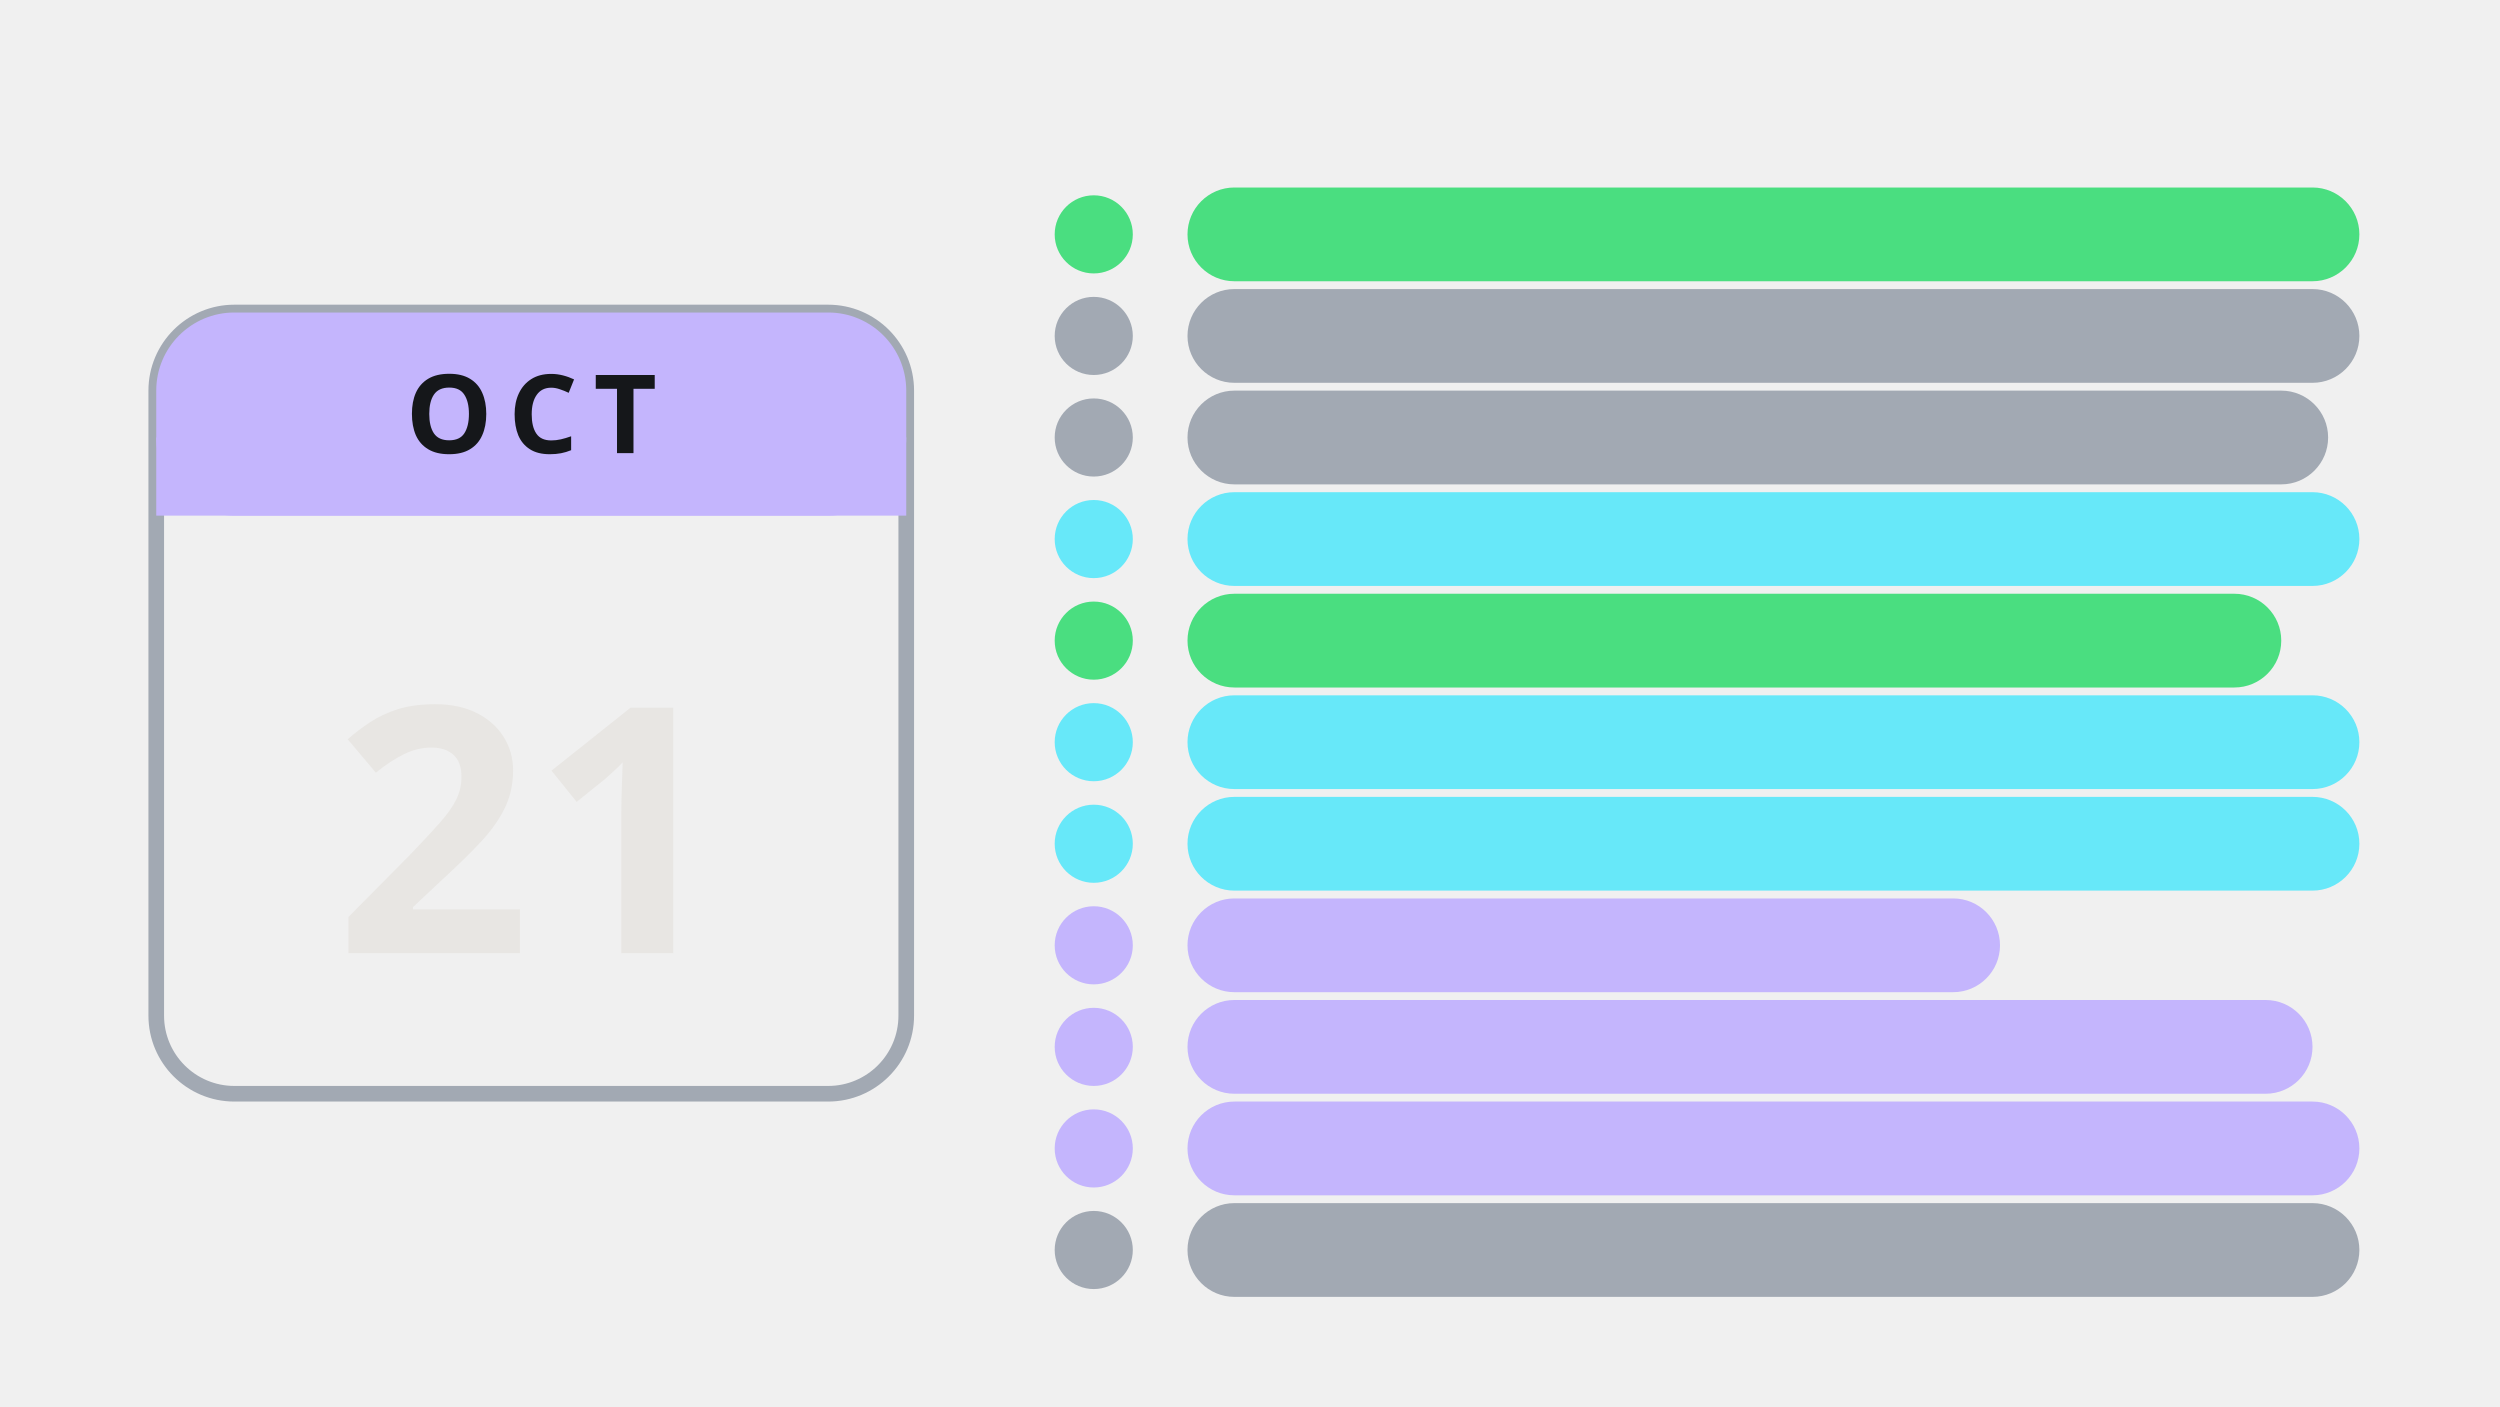
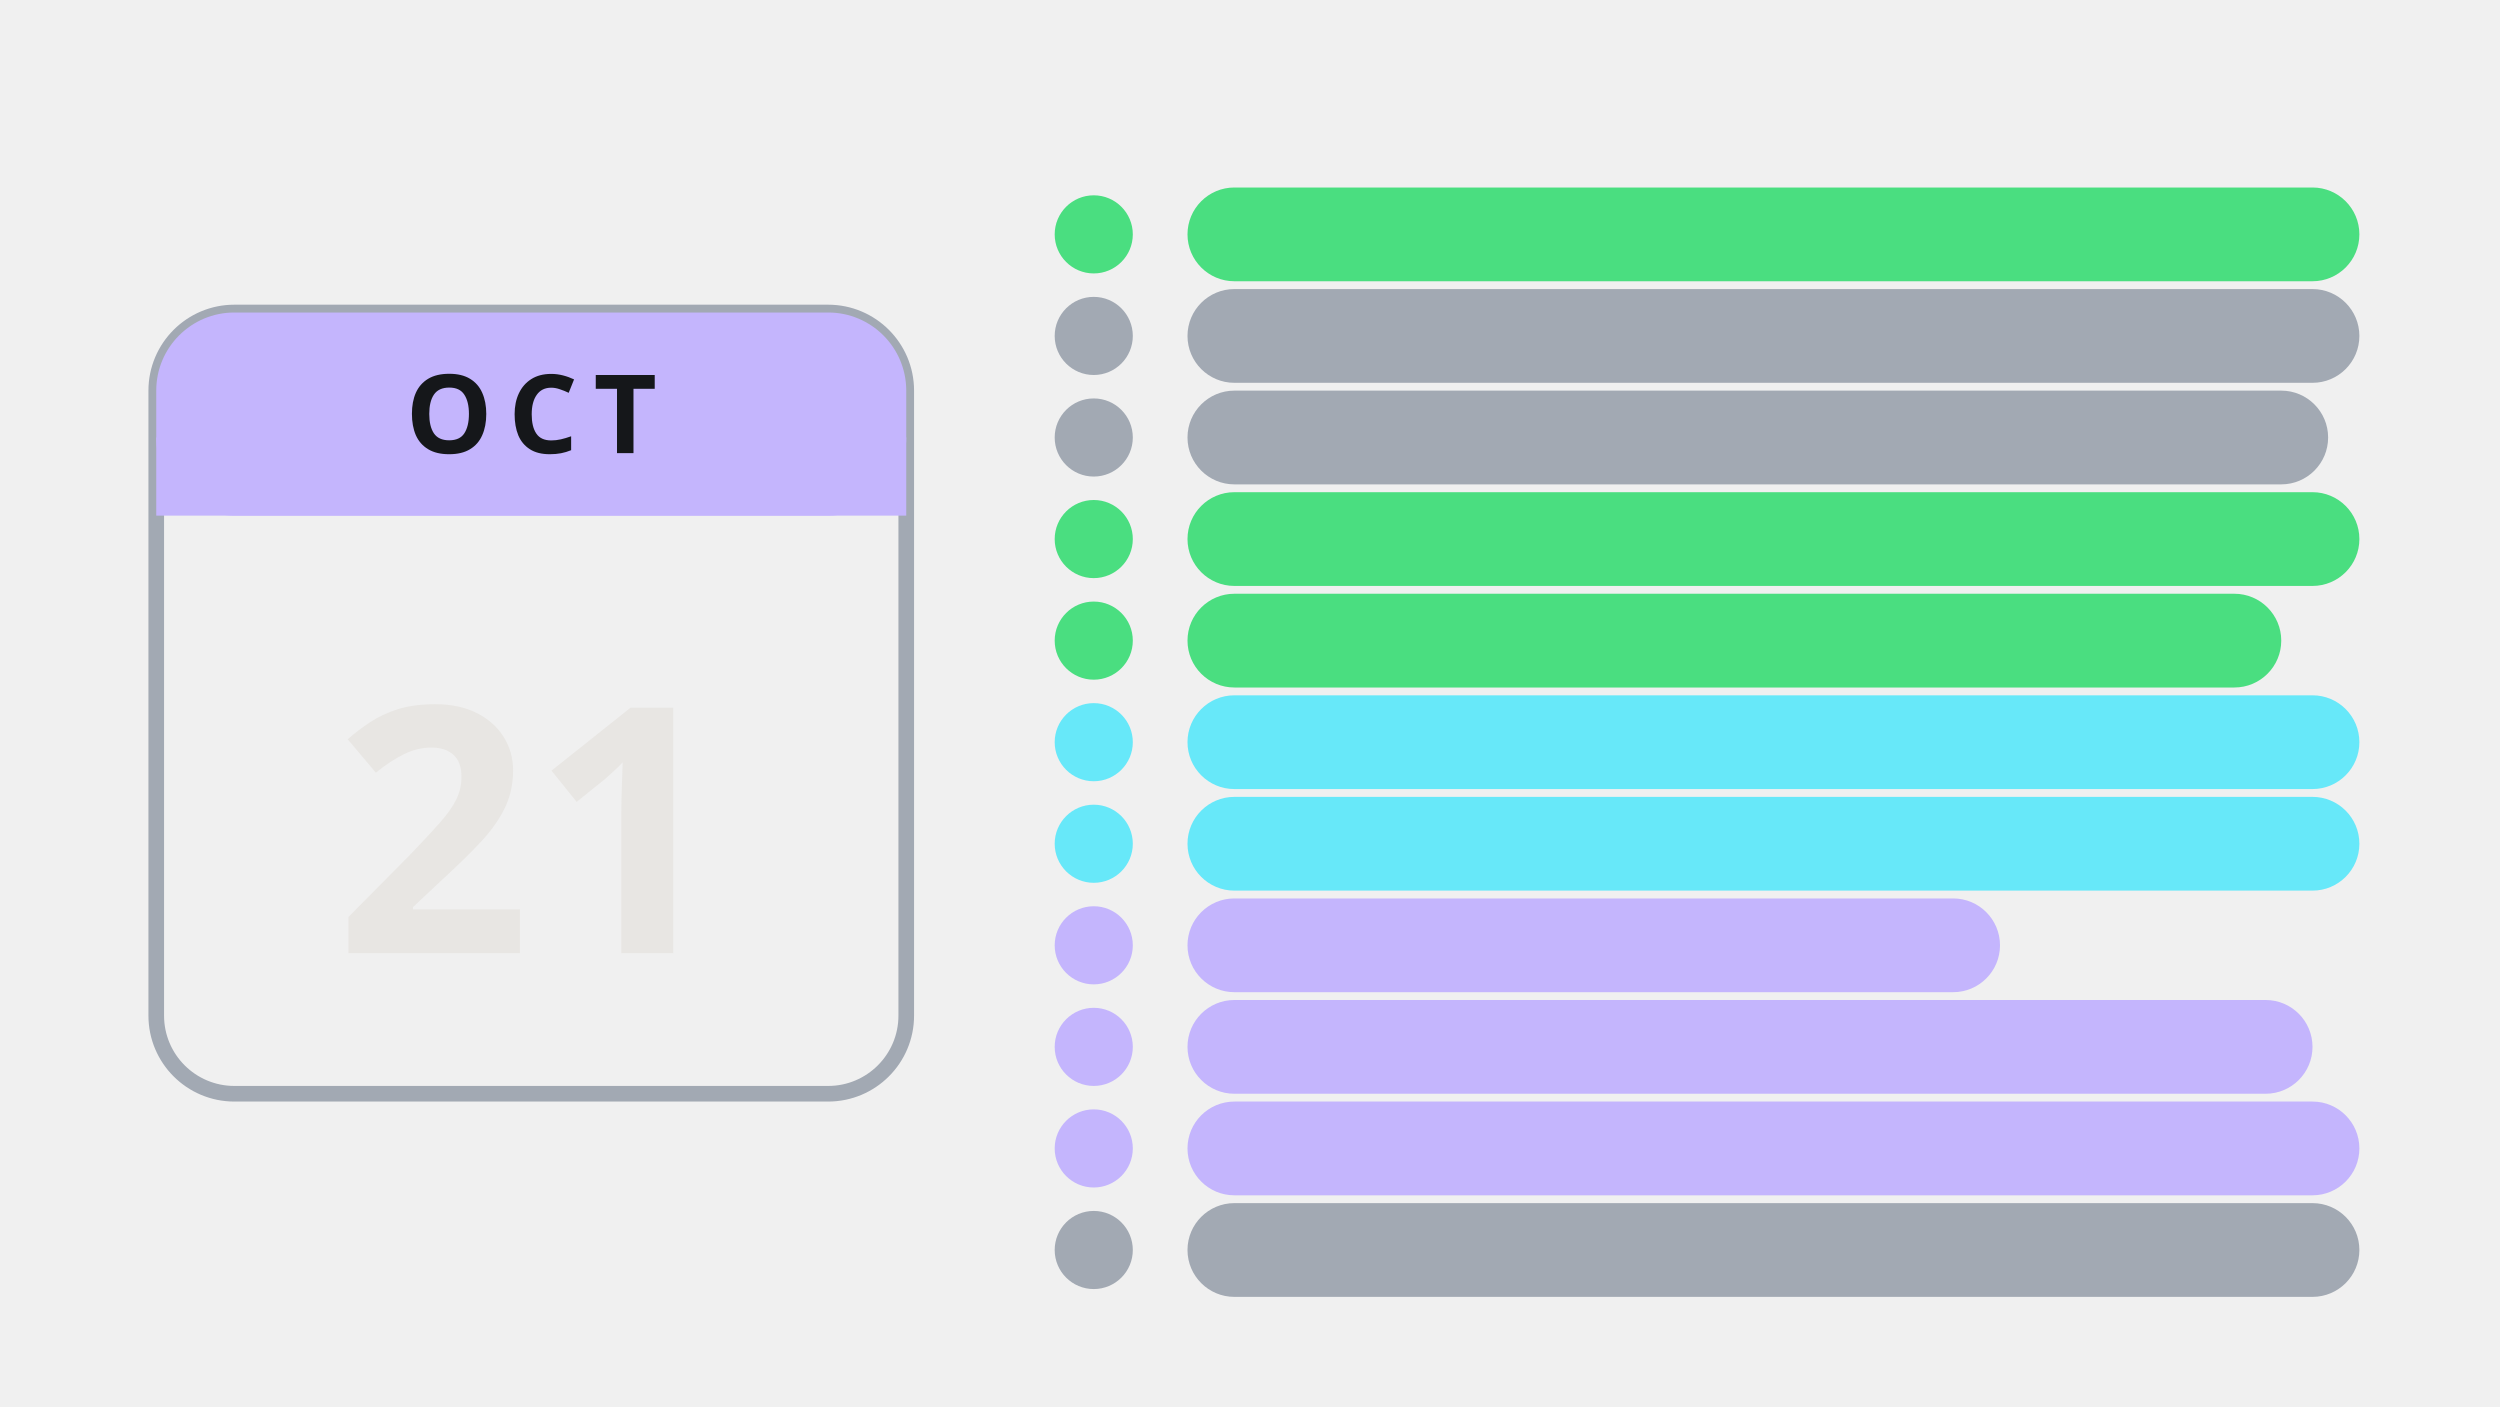
<svg xmlns="http://www.w3.org/2000/svg" viewBox="0 0 320 180">
  <style>.good{fill:#15803d}.warn{fill:#b45309}.accent{fill:#6d28d9}.accent2{fill:#0e7490}.muted{fill:#5b6470}.ink{fill:#1f2328}.box{fill:none;stroke:#5b6470;stroke-width:2}.m{font:700 14px system-ui,sans-serif;letter-spacing:2px}.d{font:700 44px system-ui,sans-serif}.mt{fill:#ffffff}.good{fill:#4ade80}.warn{fill:#fbbf24}.accent{fill:#c4b5fd}.accent2{fill:#67e8f9}.muted{fill:#a2a9b3}.ink{fill:#e8e6e3}.box{fill:none;stroke:#a2a9b3;stroke-width:2}.mt{fill:#15171a}
</style>
  <rect x="20" y="40" width="96" height="100" rx="10" class="box" />
  <rect x="20" y="40" width="96" height="26" rx="10" class="accent" />
  <rect x="20" y="56" width="96" height="10" class="accent" />
  <text x="68" y="58" text-anchor="middle" class="m mt">OCT</text>
  <text x="68" y="122" text-anchor="middle" class="d ink">21</text>
  <circle cx="140" cy="30" r="5" class="good" />
  <rect x="152" y="24" width="150" height="12" rx="6" class="good" />
  <circle cx="140" cy="43" r="5" class="muted" />
  <rect x="152" y="37" width="150" height="12" rx="6" class="muted" />
  <circle cx="140" cy="56" r="5" class="muted" />
  <rect x="152" y="50" width="146" height="12" rx="6" class="muted" />
-   <circle cx="140" cy="69" r="5" class="accent2" />
-   <rect x="152" y="63" width="150" height="12" rx="6" class="accent2" />
+   <circle cx="140" cy="69" r="5" class="good" />
+   <rect x="152" y="63" width="150" height="12" rx="6" class="good" />
  <circle cx="140" cy="82" r="5" class="good" />
  <rect x="152" y="76" width="140" height="12" rx="6" class="good" />
  <circle cx="140" cy="95" r="5" class="accent2" />
  <rect x="152" y="89" width="150" height="12" rx="6" class="accent2" />
  <circle cx="140" cy="108" r="5" class="accent2" />
  <rect x="152" y="102" width="150" height="12" rx="6" class="accent2" />
  <circle cx="140" cy="121" r="5" class="accent" />
  <rect x="152" y="115" width="104" height="12" rx="6" class="accent" />
  <circle cx="140" cy="134" r="5" class="accent" />
  <rect x="152" y="128" width="144" height="12" rx="6" class="accent" />
  <circle cx="140" cy="147" r="5" class="accent" />
  <rect x="152" y="141" width="150" height="12" rx="6" class="accent" />
  <circle cx="140" cy="160" r="5" class="muted" />
  <rect x="152" y="154" width="150" height="12" rx="6" class="muted" />
</svg>
